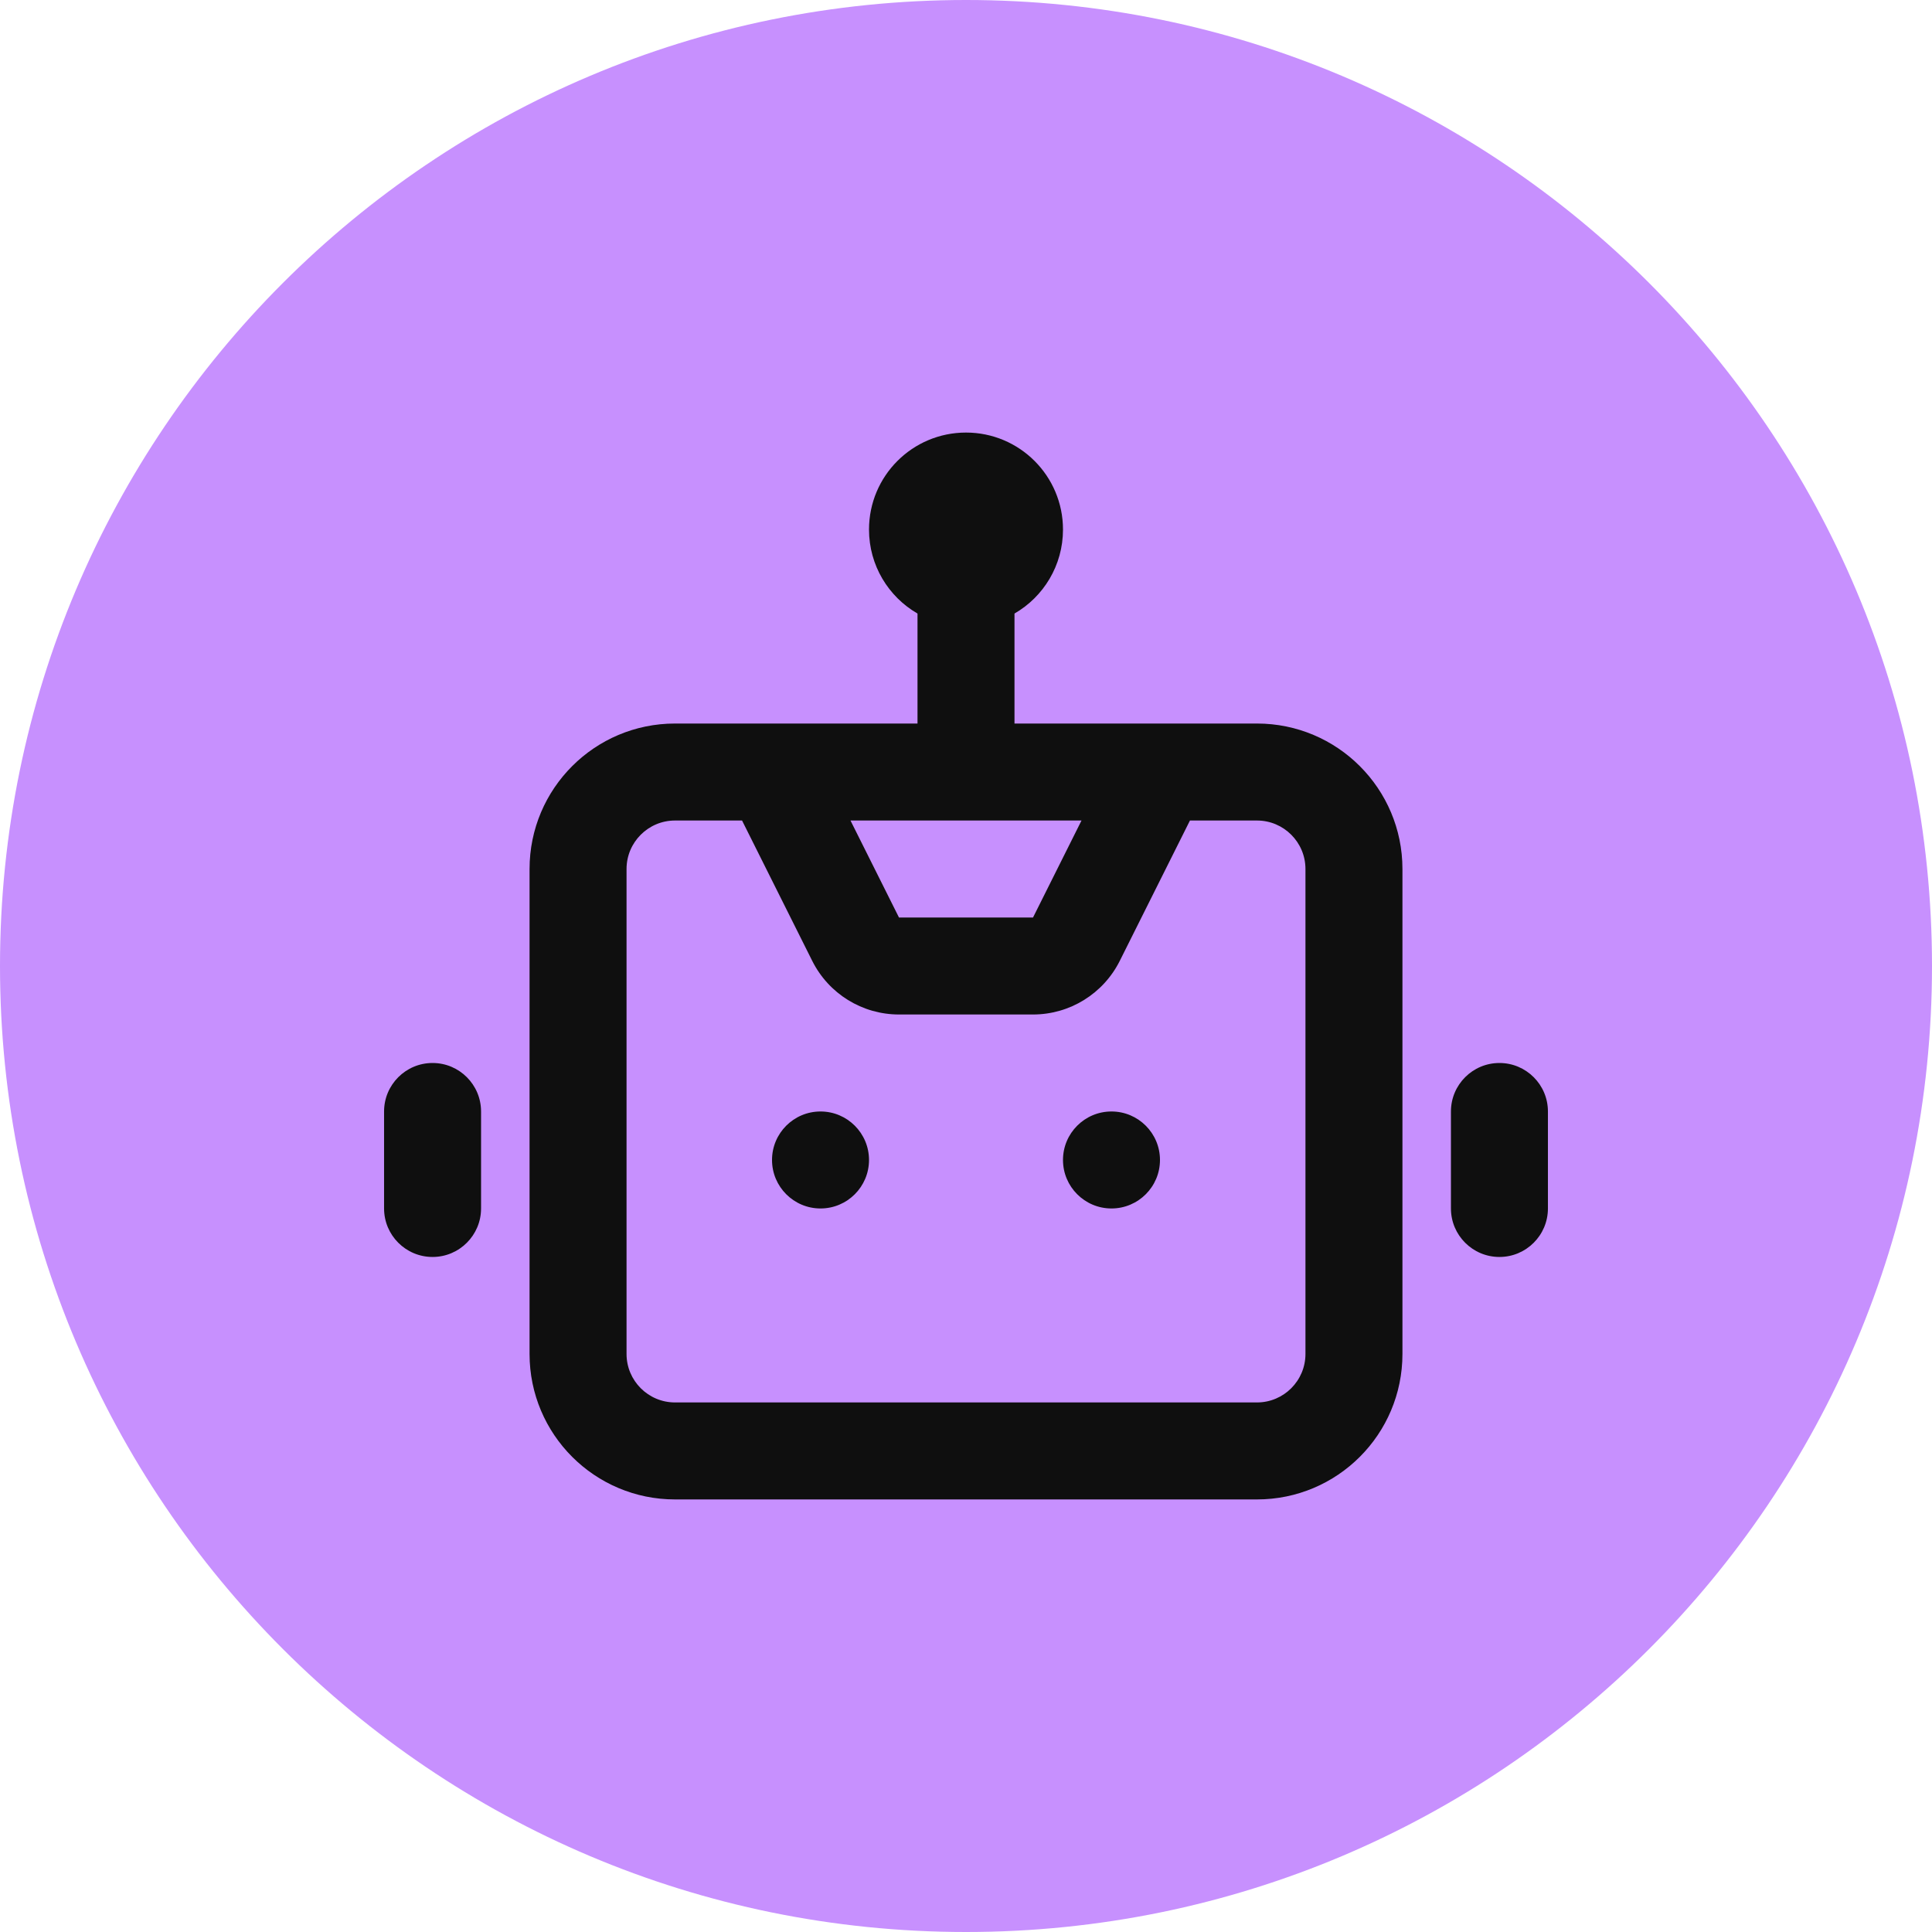
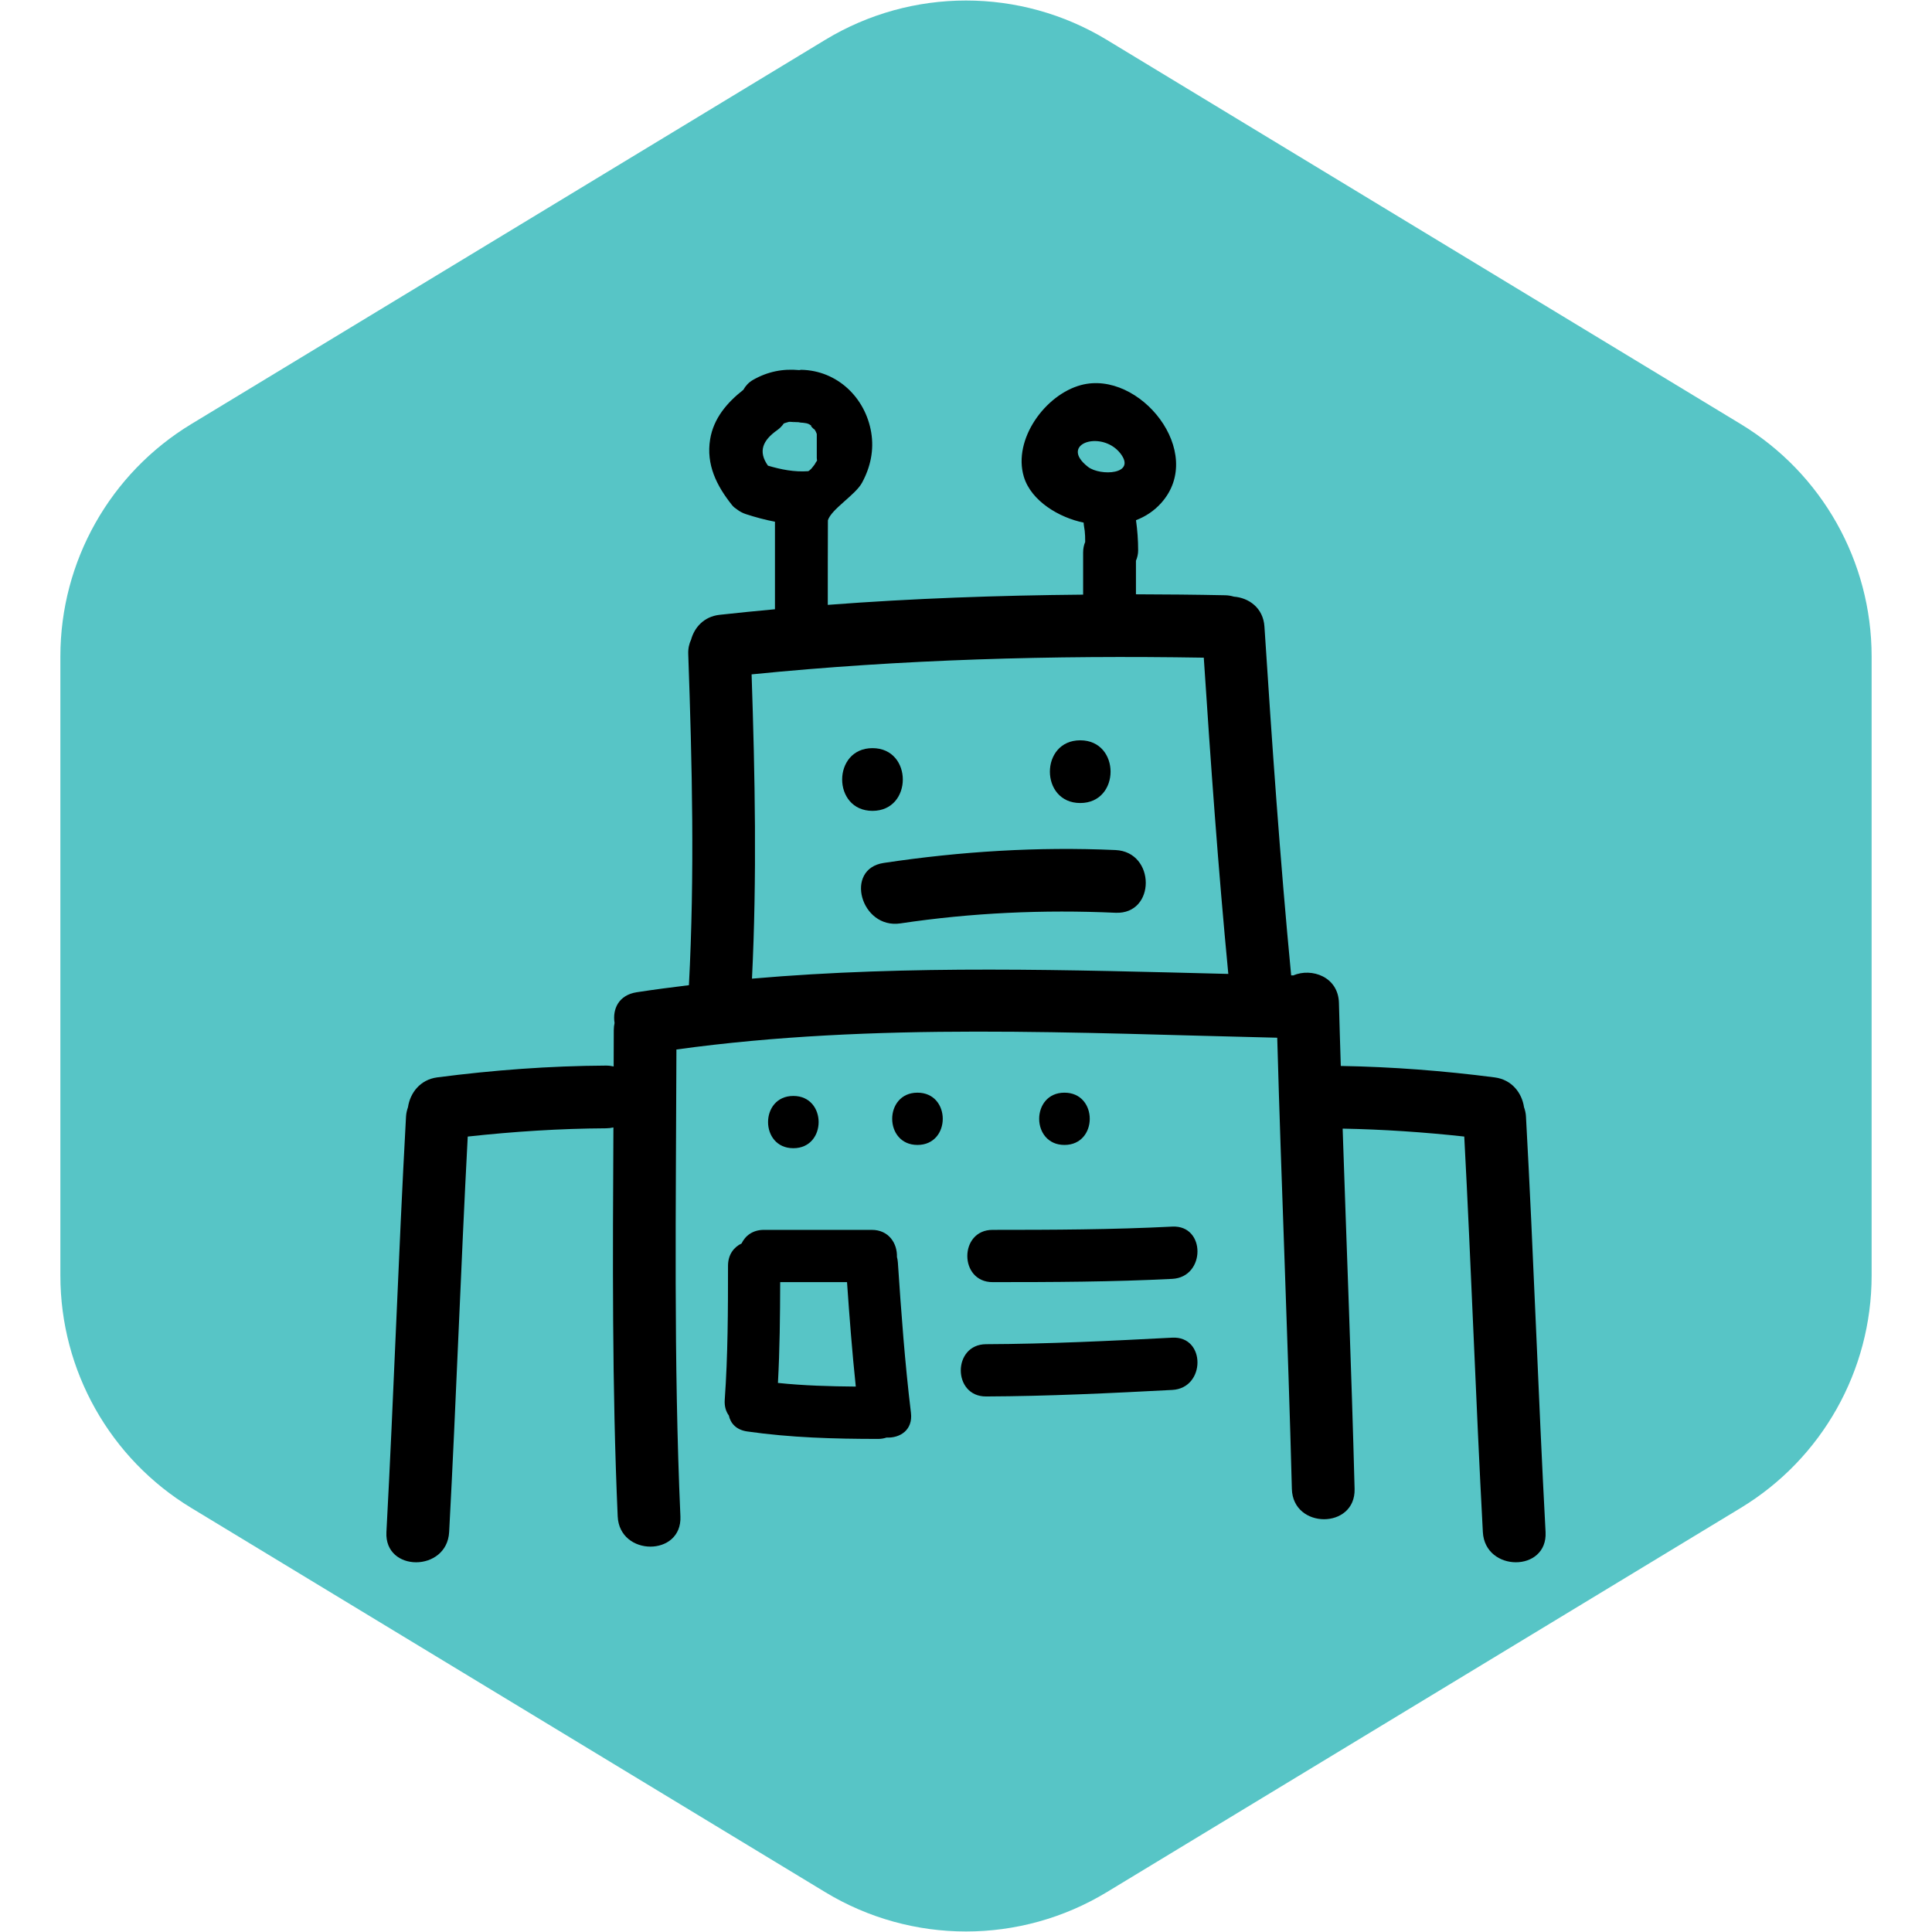
- <svg xmlns="http://www.w3.org/2000/svg" width="256px" height="256px" viewBox="-7.92 -7.92 39.84 39.84" fill="none">
+ <svg xmlns="http://www.w3.org/2000/svg" fill="#000000" version="1.1" id="Capa_1" width="256px" height="256px" viewBox="-147.13 -147.13 768.86 768.86" xml:space="preserve">
  <g id="SVGRepo_bgCarrier" stroke-width="0">
-     <rect x="-7.92" y="-7.92" width="39.84" height="39.84" rx="19.92" fill="#c790fe" strokewidth="0" />
+     <path transform="translate(-147.13, -147.13), scale(48.05375)" fill="#57c5c6" d="M9.166.33a2.25 2.25 0 00-2.332 0l-5.25 3.182A2.25 2.25 0 00.5 5.436v5.128a2.25 2.25 0 001.084 1.924l5.25 3.182a2.25 2.25 0 002.332 0l5.25-3.182a2.25 2.25 0 001.084-1.924V5.436a2.25 2.25 0 00-1.084-1.924L9.166.33z" strokewidth="0" />
  </g>
  <g id="SVGRepo_tracerCarrier" stroke-linecap="round" stroke-linejoin="round" />
  <g id="SVGRepo_iconCarrier">
-     <path d="M9 15C8.448 15 8 15.448 8 16C8 16.552 8.448 17 9 17C9.552 17 10 16.552 10 16C10 15.448 9.552 15 9 15Z" fill="#0F0F0F" />
-     <path d="M14 16C14 15.448 14.448 15 15 15C15.552 15 16 15.448 16 16C16 16.552 15.552 17 15 17C14.448 17 14 16.552 14 16Z" fill="#0F0F0F" />
-     <path fill-rule="evenodd" clip-rule="evenodd" d="M12 1C10.895 1 10 1.895 10 3C10 3.74 10.402 4.387 11 4.732V7H6C4.343 7 3 8.343 3 10V20C3 21.657 4.343 23 6 23H18C19.657 23 21 21.657 21 20V10C21 8.343 19.657 7 18 7H13V4.732C13.598 4.387 14 3.74 14 3C14 1.895 13.105 1 12 1ZM5 10C5 9.448 5.448 9 6 9H7.382L8.829 11.894C9.168 12.572 9.86 13 10.618 13H13.382C14.139 13 14.832 12.572 15.171 11.894L16.618 9H18C18.552 9 19 9.448 19 10V20C19 20.552 18.552 21 18 21H6C5.448 21 5 20.552 5 20V10ZM13.382 11L14.382 9H9.618L10.618 11H13.382Z" fill="#0F0F0F" />
-     <path d="M1 14C0.448 14 0 14.448 0 15V17C0 17.552 0.448 18 1 18C1.552 18 2 17.552 2 17V15C2 14.448 1.552 14 1 14Z" fill="#0F0F0F" />
-     <path d="M22 15C22 14.448 22.448 14 23 14C23.552 14 24 14.448 24 15V17C24 17.552 23.552 18 23 18C22.448 18 22 17.552 22 17V15Z" fill="#0F0F0F" />
+     <g>
+       <g>
+         <path d="M200.086,150.601c-16.095,0-16.095,24.96,0,24.96C216.178,175.562,216.178,150.601,200.086,150.601z" />
+         <path d="M282.763,172.441c16.093,0,16.093-24.958,0-24.958C266.666,147.483,266.661,172.441,282.763,172.441z" />
+         <path d="M296.794,191.156c-30.986-1.379-61.568,0.531-92.227,5.126c-15.874,2.377-9.1,26.426,6.634,24.064 c28.404-4.252,56.912-5.512,85.592-4.232C312.896,216.833,312.825,191.872,296.794,191.156z" />
+         <path d="M459.37,293.495c-0.817-5.561-4.728-10.963-11.694-11.867c-20.348-2.625-40.73-4.199-61.226-4.55 c-0.249-8.363-0.528-16.722-0.736-25.09c-0.264-10.436-10.867-14.066-18.174-10.943c-0.274-0.005-0.559-0.016-0.838-0.021 c-4.443-46.191-7.633-92.478-10.634-138.786c-0.487-7.521-6.281-11.476-12.161-11.928c-1.062-0.303-2.179-0.526-3.438-0.551 c-11.853-0.247-23.694-0.348-35.536-0.381V76.011c0.559-1.274,0.873-2.669,0.873-4.128c0-4.047-0.294-8.013-0.853-11.997 c3.732-1.43,7.17-3.646,10.034-6.853c18.006-20.134-8.628-53.1-31.864-46.936c-14.3,3.798-27.224,21.632-22.82,36.447 c2.909,9.791,14.218,16.364,23.811,18.304c0.035,0.521,0.07,1.033,0.167,1.554c0.03,0.163,0.188,1.265,0.265,1.742 c0.056,0.681,0.111,1.363,0.152,2.049c0.04,0.779,0.025,1.566,0.035,2.351c-0.518,1.221-0.822,2.61-0.822,4.207v16.762 c-33.921,0.308-67.789,1.493-101.613,4.073c0,0,0-33.502,0.046-33.66c1.34-4.402,10.92-10.077,13.556-14.916 c3.395-6.221,4.852-13.028,3.676-20.053c-2.303-13.804-13.447-24.621-27.794-24.917c-0.299-0.005-0.566,0.094-0.855,0.117 c-6.513-0.614-12.576,0.566-18.466,3.946c-1.643,0.947-2.897,2.331-3.776,3.905c-6.421,5.032-11.834,11.293-13.208,19.677 c-1.648,10.103,2.58,18.517,8.727,26.212c0.541,0.675,1.19,1.196,1.891,1.643c1.056,0.83,2.278,1.498,3.626,1.935 c3.752,1.221,7.627,2.277,11.552,3.019v34.835c-7.34,0.681-14.683,1.399-22.026,2.214c-6.246,0.693-10.008,5.015-11.347,9.872 c-0.764,1.609-1.216,3.499-1.137,5.728c1.554,43.96,2.584,87.854,0.269,131.794c-6.914,0.838-13.835,1.742-20.746,2.803 c-7.229,1.107-9.719,6.698-8.846,12.233c-0.198,0.908-0.312,1.873-0.312,2.92c-0.005,4.793-0.025,9.587-0.045,14.386 c-0.958-0.214-1.971-0.351-3.072-0.346c-22.475,0.117-44.793,1.798-67.075,4.683c-6.972,0.898-10.877,6.307-11.7,11.867 c-0.398,1.143-0.706,2.355-0.785,3.732c-3.036,55.096-4.836,110.242-7.8,165.349c-0.863,16.087,24.103,16.006,24.961,0 c2.818-52.445,4.616-104.941,7.398-157.387c18.271-1.996,36.587-3.189,55-3.286c1.063-0.005,2.046-0.132,2.973-0.34 c-0.264,51.603-0.577,103.194,1.706,154.767c0.706,16.031,25.672,16.098,24.958,0c-2.74-61.911-1.747-123.847-1.587-185.793 c79.282-10.907,159.321-6.495,239.097-4.682c1.67,59.859,4.28,119.688,5.824,179.557c0.416,16.062,25.38,16.103,24.963,0 c-1.238-47.804-3.168-95.593-4.753-143.382c16.188,0.311,32.312,1.396,48.398,3.154c2.788,52.445,4.58,104.941,7.398,157.387 c0.858,16.006,25.821,16.087,24.958,0c-2.955-55.102-4.758-110.253-7.799-165.35C460.081,295.852,459.776,294.638,459.37,293.495z M282.601,35.255c-4.271-7.005,9.562-10.161,16.041-2.072c6.83,8.597-7.947,9.232-12.781,5.487 C284.302,37.459,283.245,36.309,282.601,35.255z M158.487,38.183c-4.024-5.69-2.059-10.088,3.717-14.16 c1.107-0.779,1.925-1.691,2.6-2.646c0.629-0.208,1.254-0.422,1.894-0.584c0.071-0.016,0.086-0.025,0.145-0.041 c0.14,0.005,0.292,0.005,0.562-0.005c0.515-0.021,3.225,0.383,0.713-0.048c0.845,0.145,1.688,0.193,2.526,0.188 c0.386,0.051,0.749,0.183,1.145,0.188c0.186,0,0.373,0.021,0.561,0.025c0.134,0.036,1.247,0.155,1.623,0.249 c0.17,0.043,0.487,0.168,0.784,0.292c0.374,0.203,0.724,0.437,1.082,0.665c-0.947-0.452,1.216,1.811,1.155,1.399 c0.2,0.333,0.398,0.67,0.581,1.013c0.01,0.079,0.173,0.457,0.343,0.874v9.501c0,0.371,0.079,0.724,0.114,1.082 c-0.134,0.213-0.307,0.396-0.432,0.625c-0.175,0.332-0.378,0.64-0.561,0.962c-0.223,0.264-1.031,1.361-1.335,1.678 c-0.218,0.213-0.459,0.412-0.688,0.615c-0.104,0.065-0.186,0.124-0.338,0.233c-0.056,0.035-0.125,0.056-0.18,0.094 C168.938,40.774,163.733,39.736,158.487,38.183z M152.127,242.335c2.003-40.37,1.206-80.705-0.149-121.092 c59.839-6,119.822-7.632,179.95-6.645c2.753,41.99,5.738,83.957,9.76,125.853C278.355,238.866,215.16,236.84,152.127,242.335z" />
+         <path d="M210.188,355.31c-0.051-0.792-0.188-1.528-0.368-2.225c0.165-5.321-3.164-10.775-10.031-10.775H156.89 c-4.466,0-7.409,2.326-8.902,5.398c-3.074,1.493-5.397,4.433-5.397,8.901c0,17.778-0.046,35.556-1.3,53.299 c-0.188,2.609,0.472,4.687,1.633,6.276c0.67,3.123,2.943,5.723,7.299,6.347c17.364,2.488,34.647,2.966,52.166,2.971 c1.211,0,2.278-0.218,3.275-0.533c5.398,0.249,10.557-3.001,9.725-9.866C212.981,395.228,211.519,375.281,210.188,355.31z M162.458,403.221c0.729-13.36,0.858-26.73,0.892-40.111h26.601c0.968,13.873,2.029,27.736,3.489,41.563 C183.098,404.586,172.749,404.297,162.458,403.221z" />
+         <path d="M319.386,341.01c-23.821,1.214-47.657,1.3-71.498,1.3c-13.416,0-13.416,20.8,0,20.8c23.841,0,47.677-0.086,71.498-1.3 C332.726,361.129,332.796,340.324,319.386,341.01z" />
+         <path d="M319.386,385.209c-24.689,1.295-49.373,2.498-74.098,2.6c-13.411,0.051-13.417,20.85,0,20.799 c24.725-0.102,49.408-1.305,74.098-2.6C332.726,405.308,332.796,384.508,319.386,385.209z" />
+         <path d="M168.59,289.012c-13.416,0-13.416,20.799,0,20.799S182.006,289.012,168.59,289.012z" />
+         <path d="M217.988,287.711c-13.416,0-13.416,20.8,0,20.8S231.404,287.711,217.988,287.711z" />
+         <path d="M276.486,287.711c-13.416,0-13.416,20.8,0,20.8S289.902,287.711,276.486,287.711z" />
+       </g>
+     </g>
  </g>
</svg>
